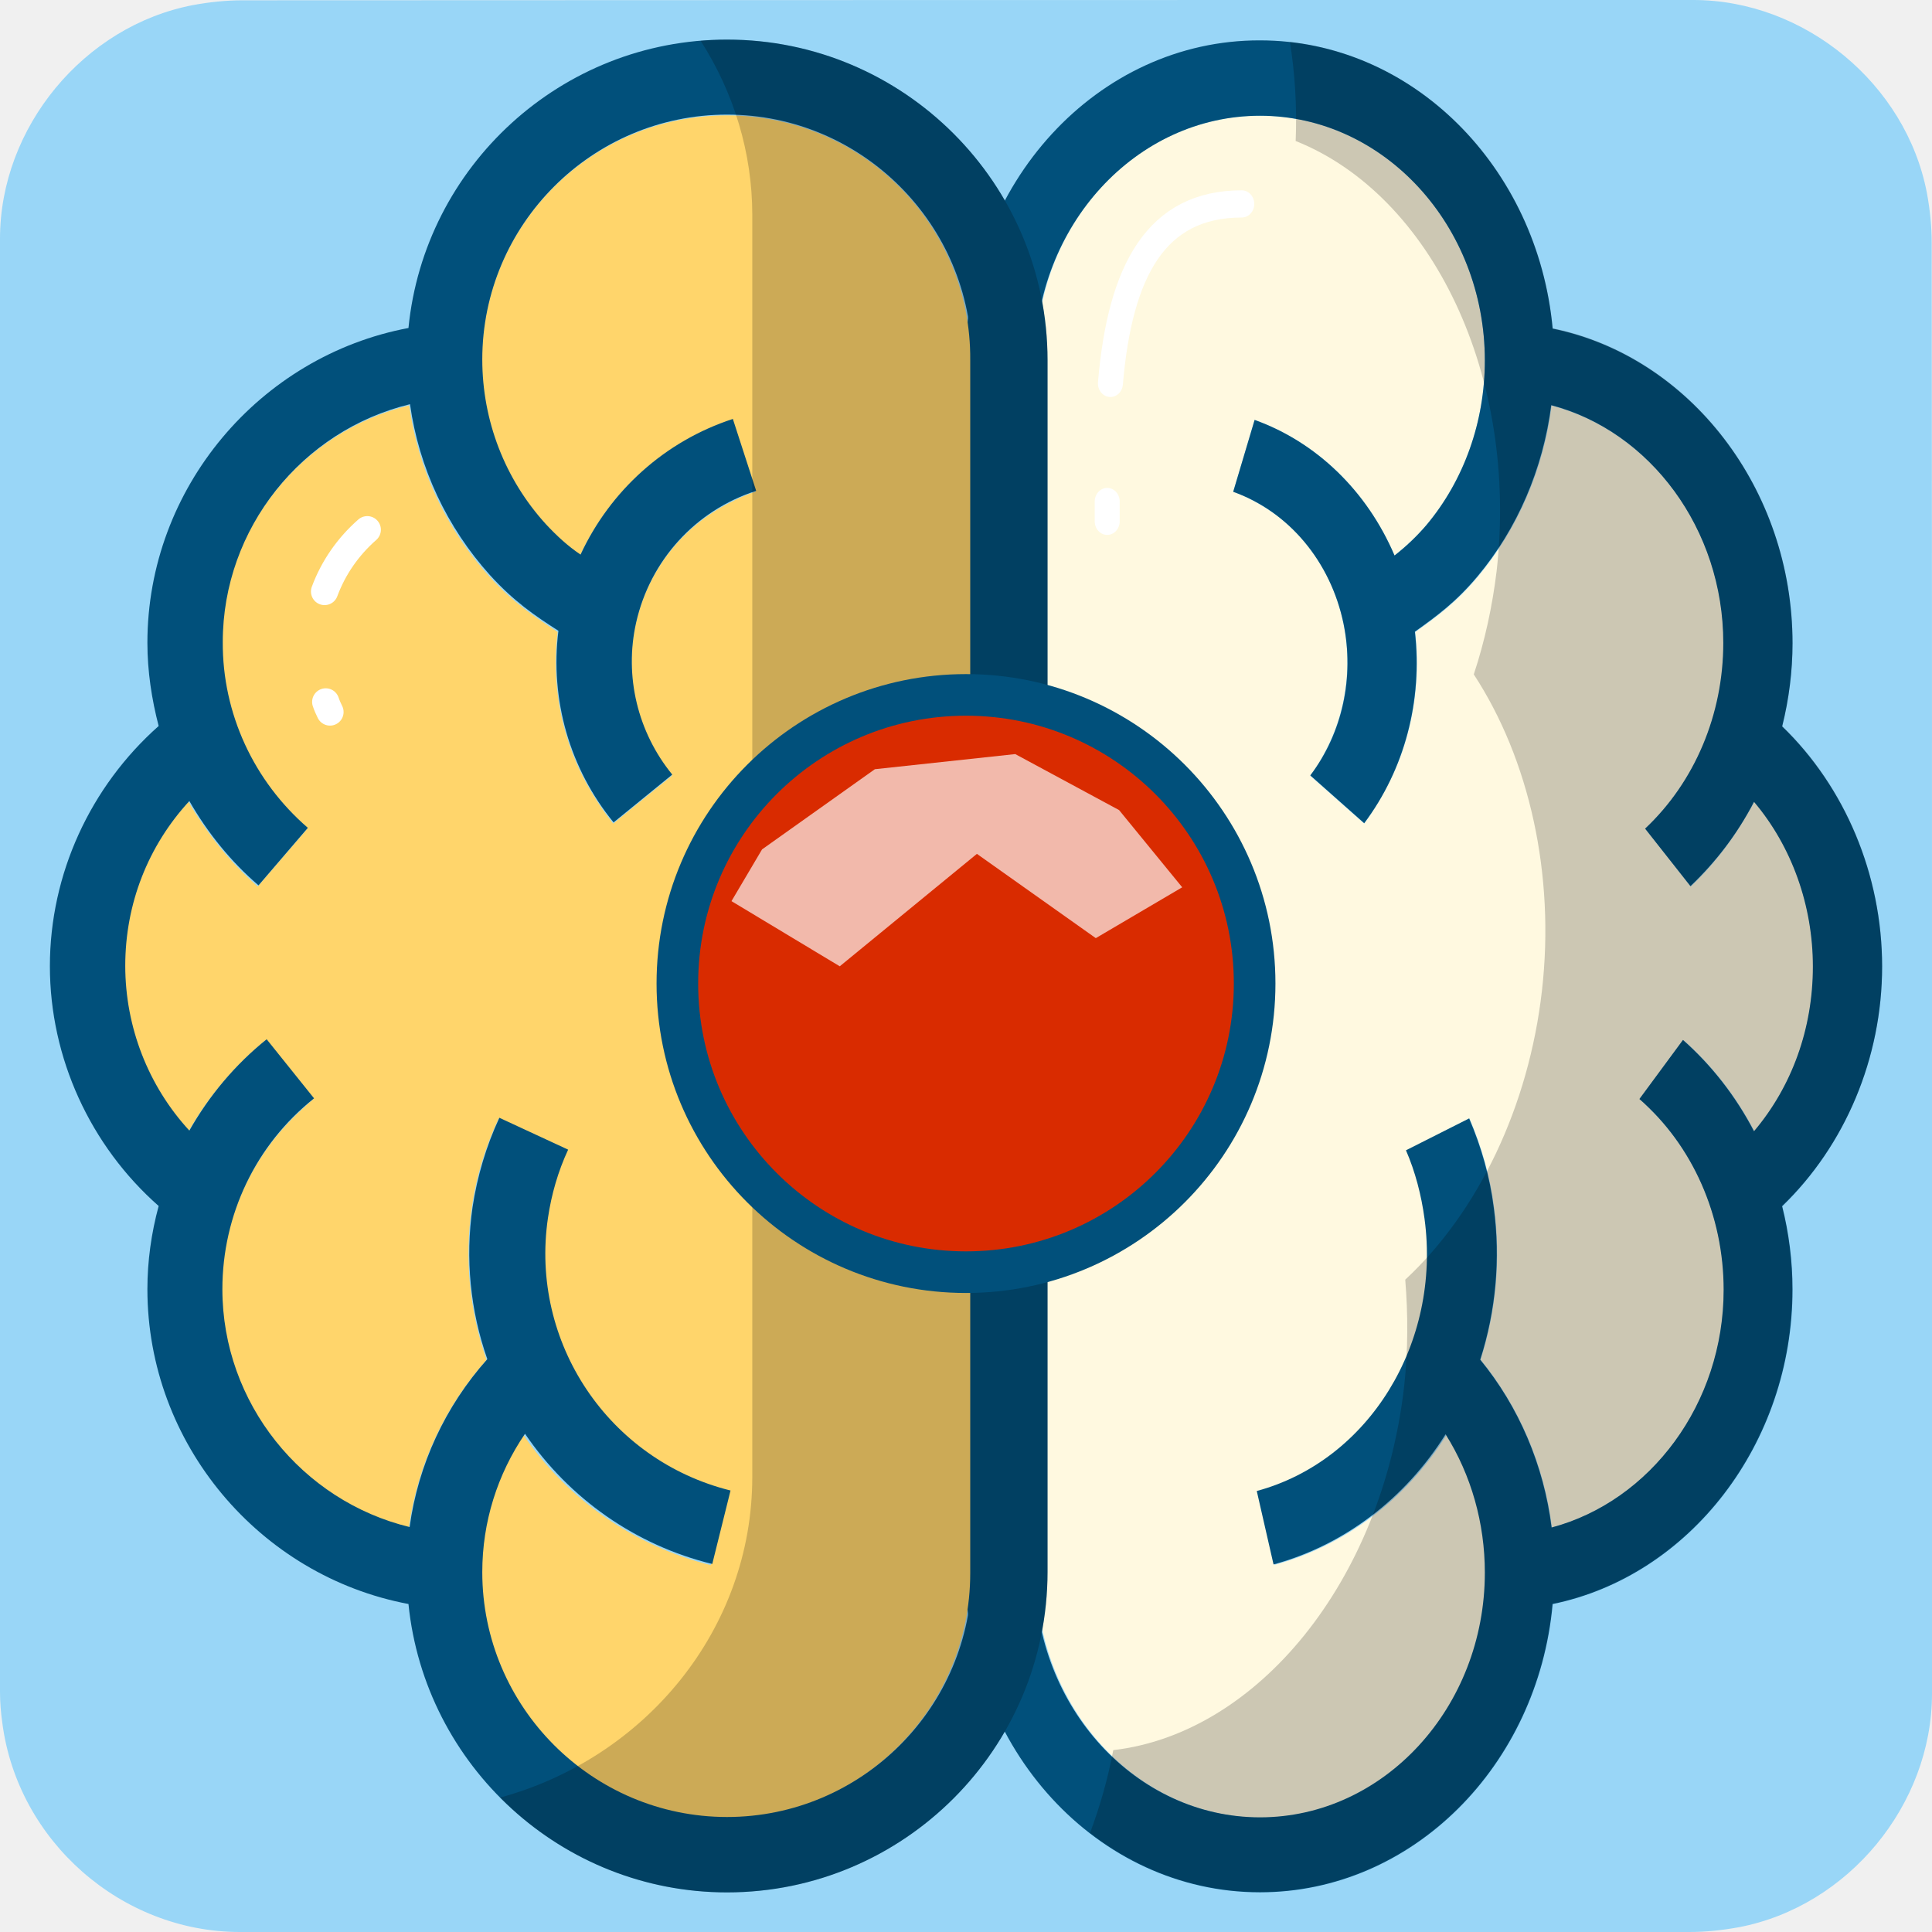
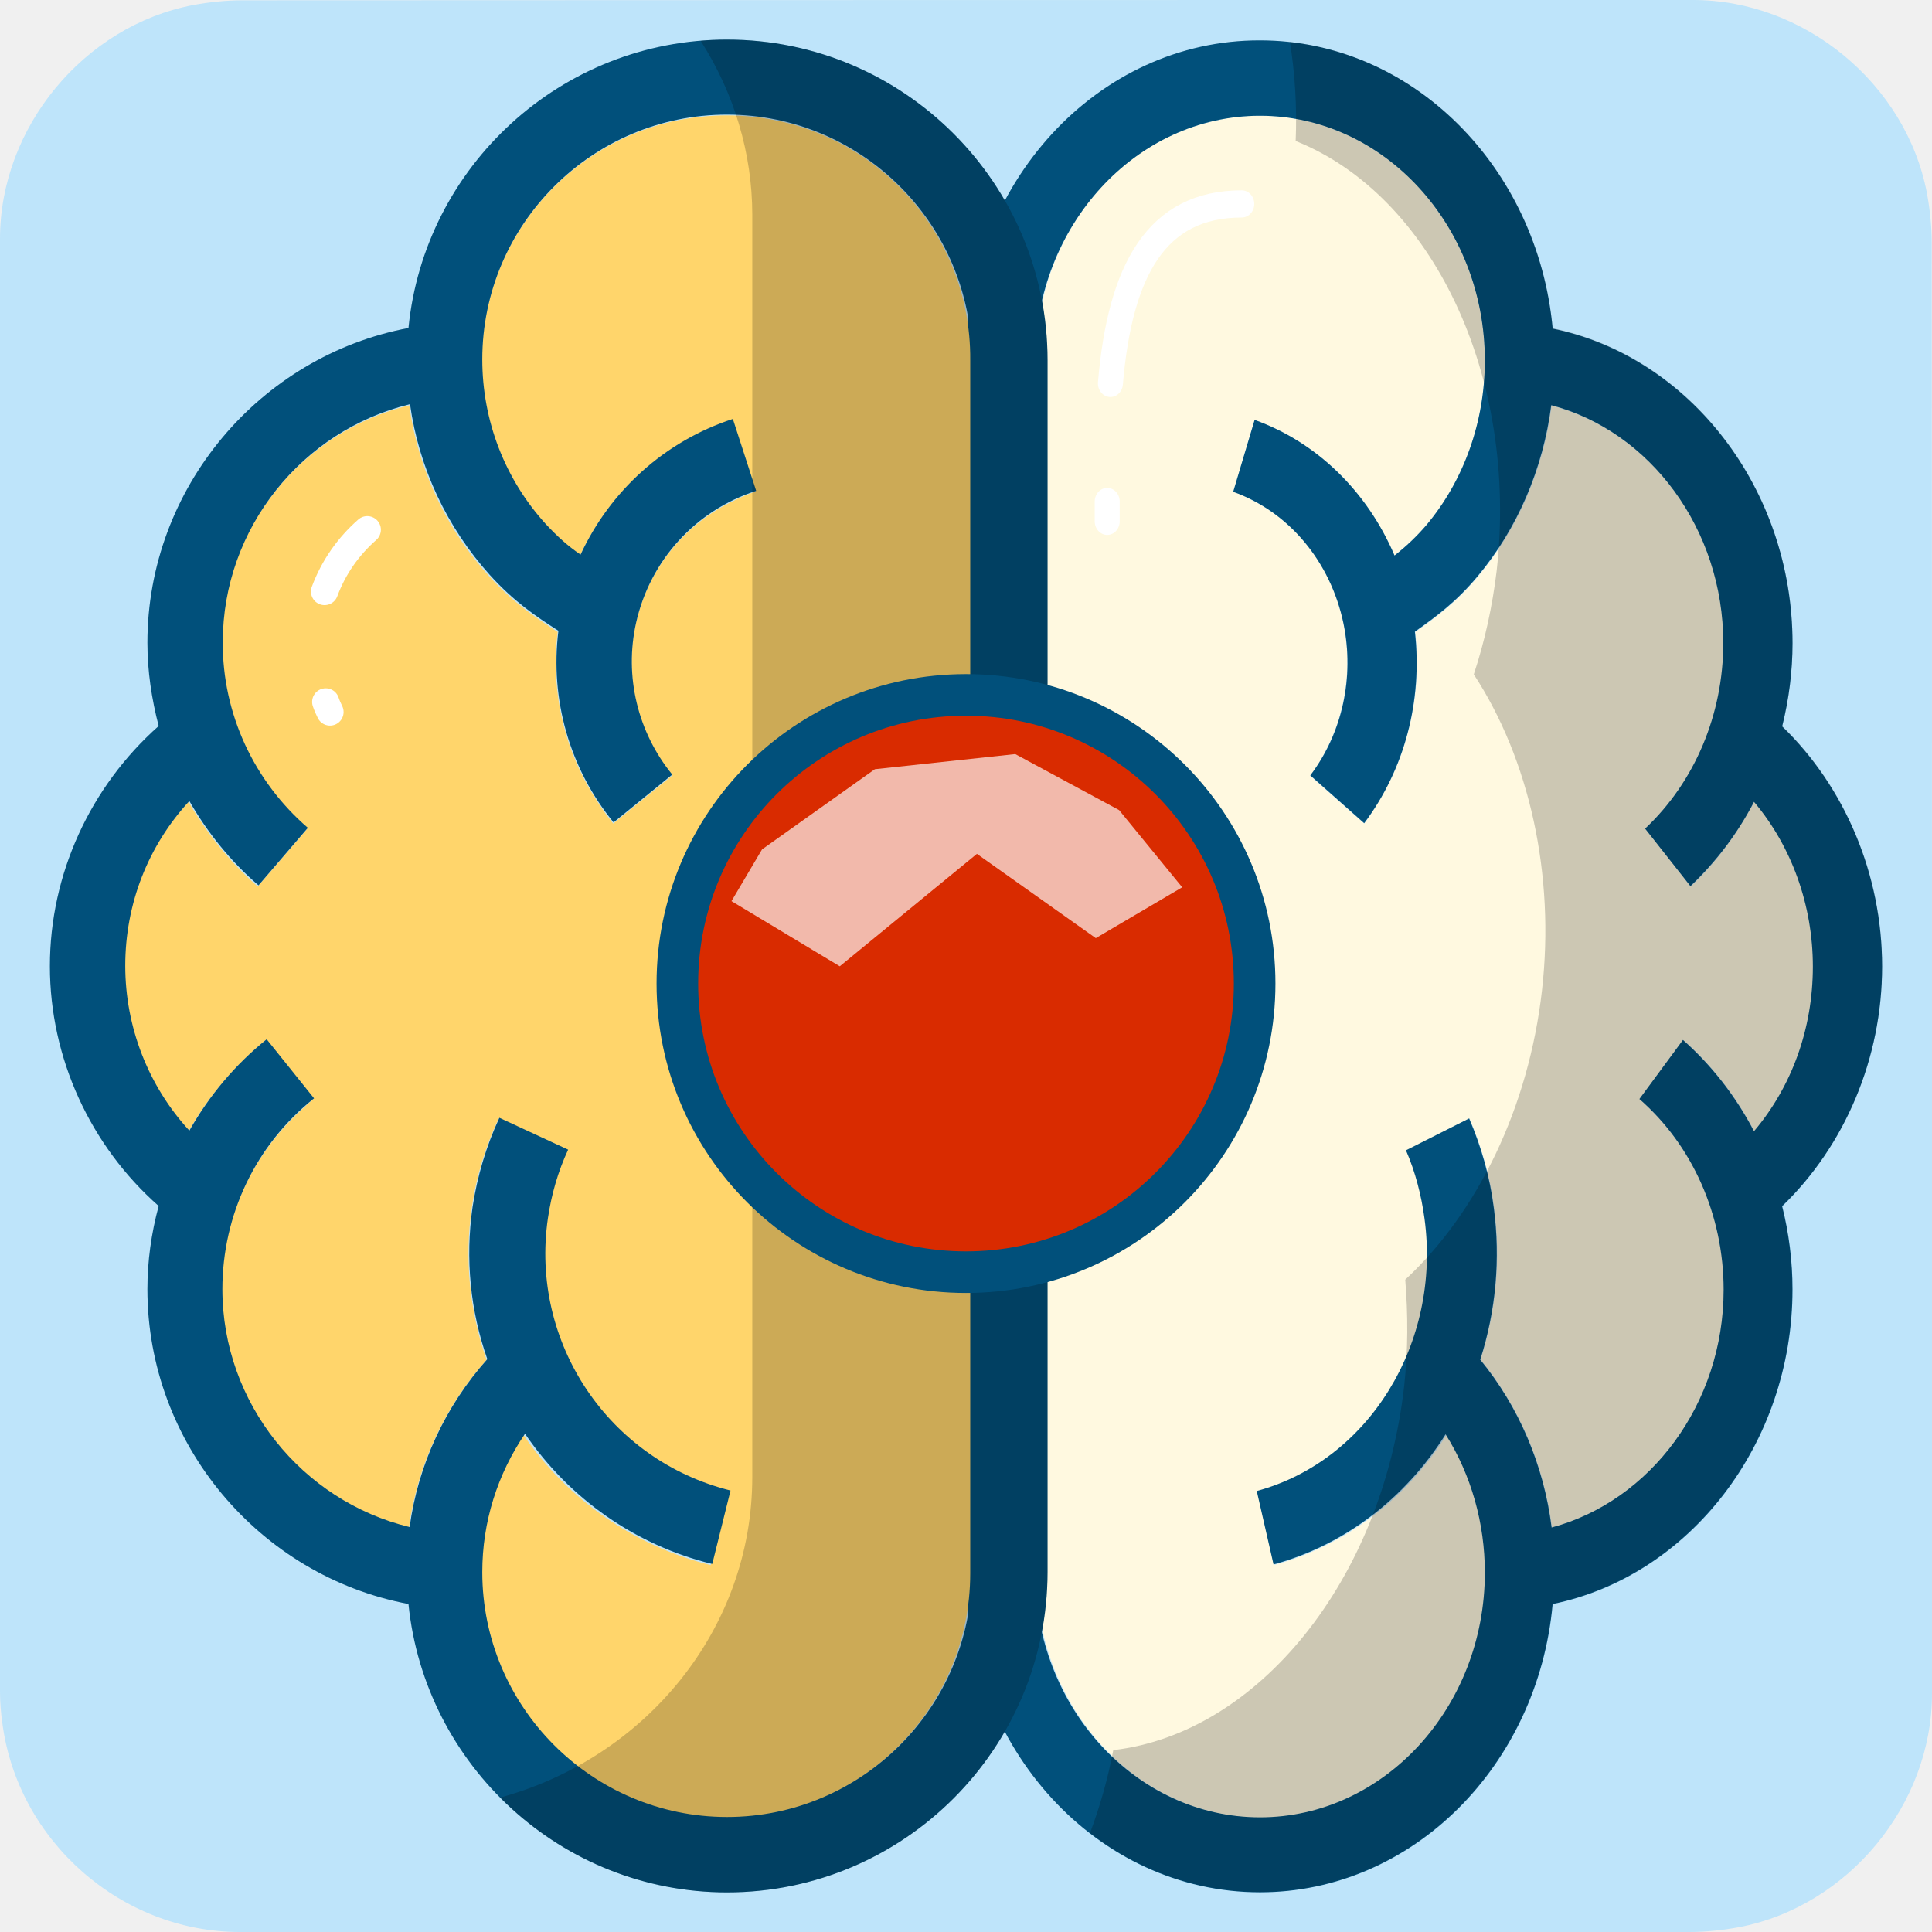
<svg xmlns="http://www.w3.org/2000/svg" viewBox="0 0 650 650" overflow="hidden" preserveAspectRatio="xMidYMid meet" id="eaf-8b5b-0">
  <defs>
    <clipPath id="eaf-8b5b-1">
      <rect x="0" y="0" width="650" height="650" />
    </clipPath>
  </defs>
  <g clip-path="url('#eaf-8b5b-1')" style="isolation: isolate;">
    <g>
-       <path fill="#99d6f7" d="m650 325.1c0 81.6 0 163.1 0 244.7c0 37.4 -28.2 71.6 -65 78.6c-5.5 1 -11.1 1.6 -16.6 1.6c-162.6 0 -325.2 0 -487.7 0c-39.9 0 -74.7 -30.6 -79.9 -70.2c-0.5 -3.5 -0.8 -7 -0.8 -10.6c0 -163 0 -326 0 -488.9c0 -37.4 28.2 -71.6 65 -78.6c5.4 -1 11.1 -1.6 16.6 -1.6c162.7 -0.1 325.4 -0.1 488.1 -0.1c37.4 0 71.6 28.2 78.6 65c1 5.4 1.6 11.1 1.6 16.6c0.1 81.2 0.1 162.3 0.1 243.5l0 0z" />
+       <path fill="#bee4fa" d="m650 325.1c0 81.6 0 163.1 0 244.7c0 37.4 -28.2 71.6 -65 78.6c-5.5 1 -11.1 1.6 -16.6 1.6c-162.6 0 -325.2 0 -487.7 0c-39.9 0 -74.7 -30.6 -79.9 -70.2c-0.5 -3.5 -0.8 -7 -0.8 -10.6c0 -163 0 -326 0 -488.9c0 -37.4 28.2 -71.6 65 -78.6c5.4 -1 11.1 -1.6 16.6 -1.6c162.7 -0.1 325.4 -0.1 488.1 -0.1c37.4 0 71.6 28.2 78.6 65c1 5.4 1.6 11.1 1.6 16.6c0.1 81.2 0.1 162.3 0.1 243.5l0 0z" />
      <g transform="matrix(0.9941 0 0 0.9941 2.1793 2.3377)">
        <g transform="matrix(1.208 0 0 1.3148 -72.6224 -102.1567)">
          <g>
            <g>
              <g>
                <g>
                  <g>
                    <path fill="#fff9e0" d="m411.3 105.7c34.7 0 63 28.3 63 63c0 15.7 -5.8 30.8 -16.4 42.4c-2.7 2.9 -5.7 5.5 -8.9 7.8c-7.7 -16.6 -21.9 -29.2 -39.2 -34.9l-6 18.5c2.3 0.7 4.5 1.7 6.6 2.8c12.4 6.2 21.3 17.7 24.3 31.2c2.5 11.3 0.6 23.2 -5.3 33.2c-1.2 2.1 -2.5 4 -4 5.9l15.1 12.3c2.8 -3.5 5.2 -7.2 7.3 -11.1c6.2 -11.7 8.6 -25 7 -38.2c6.1 -4 11.5 -7.6 17.6 -14.3c8.8 -9.7 15.2 -21.4 18.6 -34.1c0.9 -3.2 1.5 -6.5 2 -9.9c27.7 6.7 48.2 31.9 48.2 61.2c0 16.9 -6.8 33.1 -18.9 44.9c-1 1 -2 2 -3 2.9l12.7 14.8c5.6 -4.9 10.5 -10.5 14.6 -16.7c1.1 -1.7 2.2 -3.3 3.2 -5.1c10.6 11.5 16.5 26.7 16.5 42.4c0 16 -5.9 30.9 -16.5 42.4c-5.1 -9 -11.9 -17 -19.9 -23.5l-6.1 7.6l-6.1 7.6c1 0.8 2 1.8 3 2.7c13.1 11.9 20.6 28.8 20.6 46.4c0 29.3 -20.5 54.4 -48.2 61.2c-2.2 -16.1 -9.2 -31.1 -20 -43.2c4.4 -12.6 5.7 -26 3.8 -39.1c-1.1 -8 -3.5 -15.7 -6.9 -23l-13.4 6.3l-4.2 2c2.6 5.6 4.3 11.5 5.2 17.6c4.2 28.8 -11.8 56.7 -38.8 67.4c-2.6 1.1 -5.4 2 -8.1 2.7l4.7 18.9c19.6 -4.9 36.8 -16.8 48.2 -33.5c7.2 10.5 11 22.9 11 35.6c0 34.7 -28.3 63 -63 63c-34.7 0 -63 -28.3 -63 -63l0 -312.1c-0.3 -34.8 28 -63 62.7 -63l0 0z" />
                  </g>
                </g>
                <g>
                  <g>
                    <path fill="#01507b" d="m328.8 168.7l0 311.8c0 45.5 37 82.5 82.5 82.5c42.7 0 77.9 -32.6 82 -74.2c38.3 -7.2 67.2 -41.2 67.2 -81c0 -7.2 -1 -14.5 -2.9 -21.4c17.6 -15.6 28 -38.1 28 -61.7c0 -23.6 -10.4 -46.2 -28 -61.8c1.9 -7 2.9 -14.2 2.9 -21.4c0 -39.8 -28.9 -73.8 -67.2 -81c-4.2 -41.6 -39.4 -74.2 -82 -74.2c-45.5 -0.1 -82.5 36.9 -82.5 82.4zm19.5 0c0 -34.7 28.3 -63 63 -63c34.7 0 63 28.3 63 63c0 15.7 -5.8 30.8 -16.4 42.4c-2.7 2.9 -5.7 5.5 -8.9 7.8c-7.7 -16.6 -21.9 -29.2 -39.2 -34.9l-6 18.5c15.6 5.1 27.3 18 30.9 33.9c3.1 13.8 -0.3 28.2 -9.3 39.1l15.1 12.3c11.3 -13.8 16.4 -31.6 14.2 -49.3c6.1 -4 11.5 -7.6 17.6 -14.3c11.1 -12.2 18.3 -27.6 20.6 -44c27.7 6.7 48.2 31.9 48.2 61.2c0 18.4 -8 35.8 -21.9 47.8l12.7 14.8c7.1 -6.2 13.2 -13.5 17.8 -21.7c10.6 11.5 16.5 26.7 16.5 42.4c0 16 -5.9 30.9 -16.5 42.4c-5.1 -9 -11.9 -17 -19.9 -23.5l-12.2 15.2c14.9 11.9 23.6 30 23.6 49.1c0 29.3 -20.5 54.4 -48.2 61.2c-2.2 -16.1 -9.2 -31.1 -20 -43.2c4.4 -12.6 5.7 -26 3.8 -39.1c-1.1 -8 -3.5 -15.7 -6.9 -23l-17.7 8.2c2.6 5.5 4.3 11.5 5.2 17.6c4.7 32 -15.6 62.3 -47 70.1l4.7 18.9c19.6 -4.9 36.8 -16.8 48.2 -33.5c7.2 10.5 11 22.9 11 35.6c0 34.7 -28.3 63 -63 63c-34.7 0 -63 -28.3 -63 -63l0 -312l0 0z" />
                  </g>
                </g>
                <g>
                  <g>
                    <path fill="#000" d="m585.6 324.6c0 -23.6 -10.4 -46.2 -28 -61.8c1.9 -7 2.9 -14.2 2.9 -21.4c0 -39.8 -28.9 -73.8 -67.2 -81c-3.9 -38.8 -34.8 -69.7 -73.6 -73.7c1.4 8.2 2 16.7 1.6 25.5c38.2 14 62.5 60.5 56.3 110.7c-1.2 9.1 -3.3 18 -6.4 26.6c15.6 21.9 22.8 51.6 19.1 81.4c-3.7 29.8 -17.8 56.9 -38.3 74.4c0.8 9 0.8 18.1 -0.3 27.4c-6.2 50.2 -41.1 89.4 -81.5 93.7c-1.5 7.3 -3.7 14.4 -6.5 21.3c13.9 9.9 30.5 15.2 47.5 15.2c42.7 0 77.9 -32.6 82 -74.2c38.3 -7.2 67.2 -41.2 67.2 -81c0 -7.2 -1 -14.5 -2.9 -21.4c17.7 -15.5 28.1 -38.1 28.1 -61.7l0 0z" opacity="0.2" />
                  </g>
                </g>
              </g>
            </g>
          </g>
          <g>
            <g>
              <path fill="none" stroke="#fff" stroke-width="7" stroke-linecap="round" stroke-miterlimit="20" d="m368.5 205l0 5.1" />
            </g>
          </g>
          <g>
            <g>
              <path fill="none" stroke="#fff" stroke-width="7" stroke-linecap="round" stroke-miterlimit="20" d="m406.2 128.4c-23.9 0 -34.1 17 -36.8 46.2" />
            </g>
          </g>
        </g>
        <g transform="matrix(1.3148 0 0 1.3154 -106.2701 -102.3358)">
          <g>
            <g>
              <path fill="#ffd56b" d="m266.2 105.7c-34.7 0 -63 28.3 -63 63c0 15.7 5.8 30.8 16.4 42.4c3 3.3 5.8 5.6 8.9 7.8c7.7 -16.6 21.9 -29.2 39.2 -34.9l6 18.5c-2.3 0.7 -4.4 1.7 -6.6 2.8c-12.4 6.2 -21.3 17.7 -24.3 31.2c-2.5 11.3 -0.6 23.2 5.3 33.2c1.2 2 2.5 4 4 5.9l-15.1 12.3c-2.8 -3.5 -5.2 -7.2 -7.3 -11.1c-6.2 -11.7 -8.6 -25 -7 -38.2c-6.1 -4 -11.5 -7.6 -17.6 -14.3c-8.8 -9.7 -15.2 -21.4 -18.6 -34.1c-0.9 -3.2 -1.5 -6.5 -2 -9.9c-27.7 6.7 -48.2 31.9 -48.2 61.2c0 17 6.9 33.1 18.9 44.9c1 1 2 2 3 2.9l-12.7 14.8c-5.6 -4.9 -10.5 -10.5 -14.6 -16.7c-1.1 -1.6 -2.2 -3.3 -3.2 -5.1c-10.6 11.5 -16.5 26.7 -16.5 42.4c0 16 5.9 30.9 16.5 42.4c5.1 -9 11.9 -17 19.9 -23.5l6.1 7.6l6.1 7.6c-1 0.8 -2 1.8 -3 2.7c-13.1 11.9 -20.6 28.8 -20.6 46.4c0 29.3 20.5 54.4 48.2 61.2c2.2 -16.1 9.2 -31.1 20 -43.2c-4.4 -12.6 -5.7 -26 -3.8 -39.1c1.1 -8 3.5 -15.7 6.9 -23l13.4 6.3l4.2 2c-2.6 5.6 -4.3 11.5 -5.2 17.6c-4.2 28.8 11.8 56.7 38.8 67.4c2.6 1.1 5.3 2 8.1 2.7l-4.7 18.9c-19.6 -4.9 -36.8 -16.8 -48.2 -33.5c-7.2 10.5 -11 22.9 -11 35.6c0 34.7 28.3 63 63 63c34.7 0 63 -28.3 63 -63l0 -312.1c0.3 -34.8 -27.9 -63 -62.7 -63z" />
            </g>
          </g>
          <g>
            <g>
              <path fill="#01507b" d="m266.3 86.2c-42.7 0 -77.9 32.6 -82 74.2c-38.3 7.2 -67.2 41.2 -67.2 81c0 7.3 1.1 14.5 2.9 21.4c-17.6 15.6 -28 38.1 -28 61.8c0 23.6 10.4 46.2 28 61.7c-1.9 7 -2.9 14.2 -2.9 21.4c0 39.8 28.9 73.8 67.2 81c4.2 41.6 39.4 74.2 82 74.2c45.5 0 82.5 -37 82.5 -82.5l0 -311.7c0 -45.5 -37 -82.5 -82.5 -82.5zm63 394.3c0 34.7 -28.3 63 -63 63c-34.7 0 -63 -28.3 -63 -63c0 -12.9 3.9 -25.2 11 -35.6c11.4 16.7 28.5 28.7 48.2 33.5l4.7 -18.9c-31.4 -7.8 -51.7 -38.1 -47 -70.1c0.9 -6.1 2.6 -12 5.2 -17.6l-17.7 -8.2c-3.4 7.3 -5.7 15.1 -6.9 23c-1.9 13.2 -0.6 26.6 3.8 39.1c-10.8 12.1 -17.8 27.1 -20 43.2c-27.7 -6.7 -48.2 -31.9 -48.2 -61.2c0 -19.1 8.6 -37.2 23.6 -49.1l-12.2 -15.2c-8.1 6.5 -14.8 14.5 -19.9 23.5c-10.6 -11.5 -16.5 -26.7 -16.5 -42.4c0 -16 5.9 -30.9 16.5 -42.4c4.7 8.2 10.7 15.6 17.8 21.7l12.7 -14.8c-13.9 -12 -22 -29.4 -21.9 -47.8c0 -29.3 20.5 -54.5 48.2 -61.2c2.3 16.4 9.5 31.7 20.6 44c6.1 6.7 11.5 10.4 17.6 14.3c-2.2 17.7 2.9 35.5 14.2 49.3l15.1 -12.3c-8.9 -10.9 -12.4 -25.3 -9.3 -39.1c3.6 -16 15.3 -28.9 30.9 -33.9l-6 -18.5c-17.5 5.7 -31.6 18.5 -39.2 34.9c-3.3 -2.2 -6.2 -4.9 -8.9 -7.8c-10.6 -11.6 -16.4 -26.7 -16.4 -42.4c0 -34.7 28.3 -63 63 -63c34.7 0 63 28.3 63 63l-0 312l0 0z" />
            </g>
          </g>
          <g>
            <g>
              <path fill="#000" d="m266.3 86.2c-2.3 0 -4.5 0.1 -6.8 0.3c8.6 13.4 13.3 28.9 13.3 44.8l0 324.7c0 39.2 -27.5 72.3 -64.9 82.5c15.4 15.6 36.4 24.4 58.4 24.4c45.5 0 82.5 -37 82.5 -82.5l0 -311.7c0 -45.5 -37 -82.5 -82.5 -82.5z" opacity="0.2" />
            </g>
          </g>
          <g>
            <g>
              <path fill="none" stroke="#fff" stroke-width="7" stroke-linecap="round" stroke-miterlimit="20" d="m162.7 228.2c2.3 -6.2 6.1 -11.6 11 -15.9" />
            </g>
          </g>
          <g>
            <g>
              <path fill="none" stroke="#fff" stroke-width="7" stroke-linecap="round" stroke-miterlimit="20" d="m164.1 259.2c-0.4 -0.8 -0.8 -1.7 -1.1 -2.6" />
            </g>
          </g>
        </g>
        <animateTransform attributeName="transform" type="translate" from="325 325" to="325 325" calcMode="discrete" dur="3000ms" repeatCount="indefinite" />
        <animateTransform keyTimes="0;0.267;0.3;0.989;1" calcMode="spline" keySplines="0.75 0 0.285 0.948;0 0 1 1;0.75 0 0.285 0.948;0 0 1 1" dur="3000ms" repeatCount="indefinite" attributeName="transform" values="0.994 0.994;0.71 0.781;0.708 0.779;0.994 0.994;0.994 0.994" type="scale" additive="sum" />
        <animateTransform attributeName="transform" type="translate" from="-324.725 -324.566" to="-324.725 -324.566" calcMode="discrete" dur="3000ms" repeatCount="indefinite" additive="sum" />
      </g>
      <ellipse fill="#d92b00" stroke="#01507b" stroke-width="14" rx="97.108" ry="97.108" transform="translate(325 330.9)">
        <animate keyTimes="0;0.167;0.278;0.744;0.855;1" calcMode="spline" keySplines="0.42 0 0.58 1;0.42 0 0.58 1;0.42 0 0.58 1;0.42 0 0.58 1;0 0 1 1" dur="3000ms" repeatCount="indefinite" attributeName="fill" values="#d92b00;#d82b00;#24d900;#24d800;#d82b00;#d82b00" />
      </ellipse>
      <path fill="#ffffffab" d="m0 0.6l37.948 -26.974l47.235 -5.09l34.937 18.846l21.23 25.973l-29.071 17.105l-39.998 -28.355l-46.143 37.829l-36.429 -21.924l10.289 -17.41z" transform="translate(256.3888 285.1667)" />
    </g>
  </g>
</svg>
